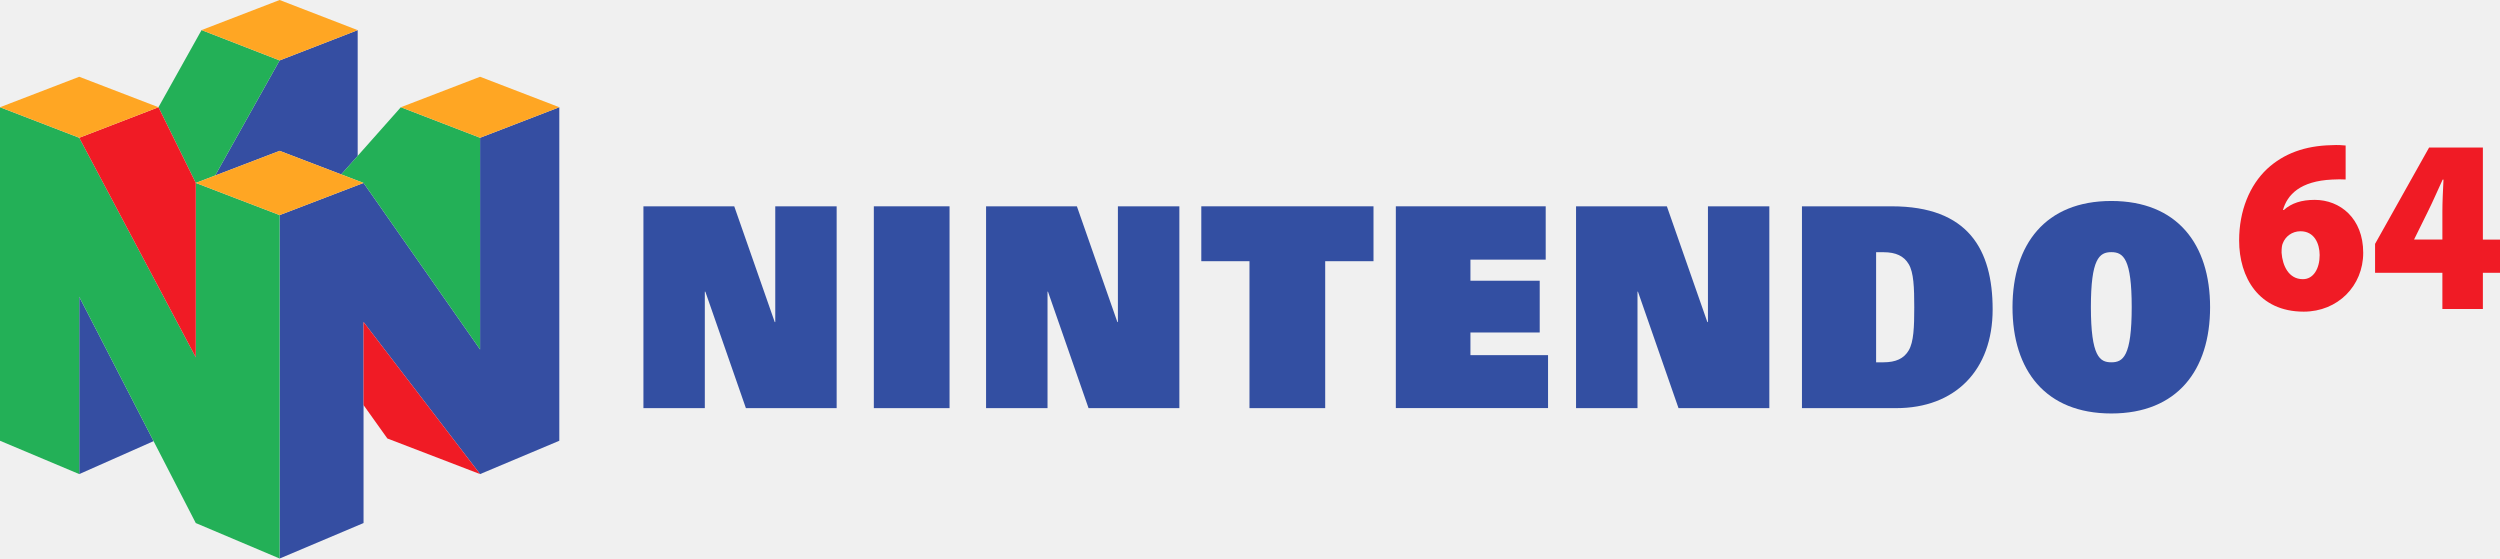
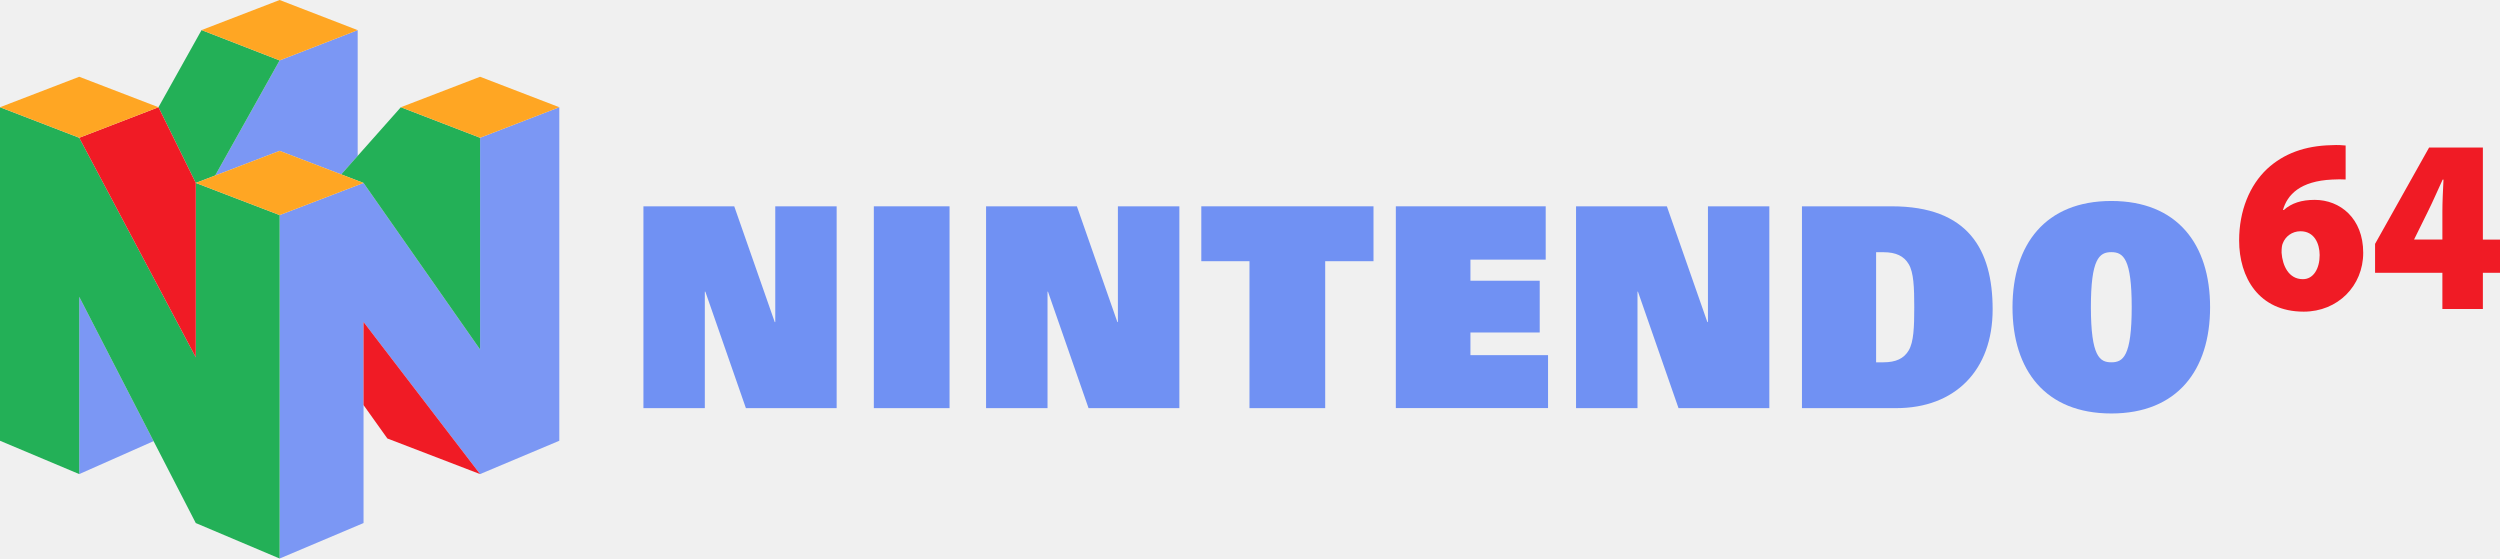
- <svg xmlns="http://www.w3.org/2000/svg" version="1.1" id="Layer_1" x="0px" y="0px" viewBox="0 0 3840 857.9" style="enable-background:new 0 0 3840 857.9;" xml:space="preserve">
+ <svg xmlns="http://www.w3.org/2000/svg" fill="#ececec" version="1.1" id="Layer_1" x="0px" y="0px" viewBox="0 0 3840 857.9" style="enable-background:new 0 0 3840 857.9;" xml:space="preserve">
  <style type="text/css">
- 	.st0{fill:#334FA2;}
+ 	.st0{fill:#7091f3;}
	.st1{fill:#F01B25;}
- 	.st2{fill:#354EA2;}
+ 	.st2{fill:#7b97f4;}
	.st3{fill:#23B057;}
	.st4{fill:#FFA623;}
	.st5{fill:#FFFFFF;}
</style>
  <g>
    <g>
      <g>
        <polyline class="st0" points="1145.7,626.9 1285.1,626.9 1285.1,316.9 1190.8,316.9 1190.8,494.7 1190,494.7 1127.8,316.9      988.3,316.9 988.3,626.9 1082.6,626.9 1082.6,448 1083.4,448 1145.7,626.9    " />
      </g>
      <g>
        <polyline class="st0" points="1672,626.9 1811.5,626.9 1811.5,316.9 1717.1,316.9 1717.1,494.7 1716.3,494.7 1654.1,316.9      1514.6,316.9 1514.6,626.9 1609,626.9 1609,448 1609.7,448 1672,626.9    " />
      </g>
      <g>
        <polyline class="st0" points="2578.2,626.9 2717.7,626.9 2717.7,316.9 2623.4,316.9 2623.4,494.7 2622.5,494.7 2560.3,316.9      2420.8,316.9 2420.8,626.9 2515.2,626.9 2515.2,448 2515.9,448 2578.2,626.9    " />
      </g>
      <g>
        <rect x="1342.2" y="316.9" class="st0" width="116.3" height="310" />
      </g>
      <g>
        <polyline class="st0" points="1919.2,401.2 1845.2,401.2 1845.2,316.9 2109.7,316.9 2109.7,401.2 2035.5,401.2 2035.5,626.9      1919.2,626.9 1919.2,401.2    " />
      </g>
      <g>
        <path class="st0" d="M2881.7,556.5h11.4c18.7,0,31.3-5.7,38.6-18.2c7.8-12.9,8.6-36.3,8.6-66.3c0-30.1-0.8-53.5-8.6-66.4     c-7.3-12.4-19.8-18.2-38.6-18.2h-11.4V556.5 M2767.8,316.9h137.9c117.6,0,155,66.5,155,158.4c0,93.6-57.8,151.6-148.1,151.6     h-144.8V316.9z" />
      </g>
      <g>
        <path class="st0" d="M3243,556.5c17.9,0,31.3-8.8,31.3-84.6c0-74.1-12.6-84.6-31.3-84.6c-18.7,0-31.4,10.5-31.4,84.6     C3211.7,547.8,3225.2,556.5,3243,556.5 M3243,308.7c101.3,0,151.7,66.5,151.7,163.2c0,96.6-50.4,163.2-151.7,163.2     c-101.3,0-151.8-66.5-151.8-163.2C3091.3,375.3,3141.8,308.7,3243,308.7z" />
      </g>
      <g>
        <path class="st1" d="M3537.4,428.8c16,0,25.6-16.2,25.6-37c-0.1-17.6-8.1-36.6-29.5-36.6c-13,0-23.2,8.2-27,18.2     c-1.5,3.1-2,7.5-2,14.8c1.4,19.8,10.9,40.6,32.6,40.6H3537.4 M3602.8,275.7c-6.2-0.4-12.2-0.3-20.6,0.1     c-49.1,2.3-68.9,23.2-75.6,46.8h1.2c12.2-10.7,27.3-15.6,47.6-15.6c38.9,0,74.5,28.2,74.5,81.3c0,50.8-39.1,90.4-91.4,90.4     c-69.1,0-99.2-52.7-99.2-109.3c0-46,16.3-84.9,43-110c25.5-23.6,58.3-35.5,98.5-36.4c10.7-0.6,17,0,22.1,0.5V275.7z" />
      </g>
      <g>
        <path class="st1" d="M3751.5,368v-42.7c0-15.7,0.9-32.1,1.7-49.4h-1.3c-7.8,16.8-14.5,32.7-23.1,49.9l-20.4,41.3l-0.3,0.8H3751.5      M3751.5,474.6V419h-103.4v-44.4l83-148h82.6V368h26.3V419h-26.3v55.6H3751.5z" />
      </g>
      <g>
        <polyline class="st0" points="2144,316.9 2374.2,316.9 2374.2,398.8 2258.6,398.8 2258.6,431.2 2365,431.2 2365,510.7      2258.6,510.7 2258.6,545.5 2377.8,545.5 2377.8,626.8 2144,626.8 2144,316.9    " />
      </g>
    </g>
    <g>
      <g id="layer2_57_">
        <g id="polygon3542_57_">
          <polygon class="st2" points="429.5,92.8 330.5,269.6 429.5,231.7 524.1,267.9 549.4,239.5 549.4,46.3     " />
        </g>
        <g id="polygon3558_57_">
          <polygon class="st2" points="737.4,728.2 558.4,494.6 558.4,803.4 429.5,857.9 429.5,330.4 558.4,281 737.4,536.8 737.4,211.6       859.1,164.7 859.1,677     " />
        </g>
        <g id="polygon3560_57_">
          <polygon class="st2" points="121.7,728.2 235.9,677.6 121.7,455.9     " />
        </g>
      </g>
      <g id="layer3_57_">
        <g id="polygon3538_57_">
          <polygon class="st3" points="243.4,164.7 300.7,281 330.5,269.6 429.5,92.8 309.6,46.2     " />
        </g>
        <g id="polygon3540_57_">
          <polygon class="st3" points="524.1,267.9 615.7,164.7 737.4,211.6 737.4,536.8 558.4,281     " />
        </g>
        <g id="polygon3552_57_">
          <polygon class="st3" points="121.7,211.6 0,164.7 0,677 121.7,728.2 121.7,455.9 300.7,803.4 429.5,857.9 429.5,330.4       300.7,281 300.7,548.8     " />
        </g>
      </g>
      <g id="layer4_57_">
        <g id="polygon3554_57_">
          <polygon class="st1" points="300.7,281 300.7,548.8 121.7,211.6 243.4,164.7     " />
        </g>
        <g id="polygon3556_57_">
          <polygon class="st1" points="737.4,728.2 558.4,494.6 558.4,622.2 595,673.5     " />
        </g>
      </g>
      <g id="layer5_57_">
        <g id="polygon3544_57_">
          <polygon class="st4" points="558.4,281 429.5,330.4 300.7,281 429.5,231.7     " />
        </g>
        <g id="polygon3546_57_">
          <polygon class="st4" points="615.7,164.7 737.4,117.9 859.1,164.7 737.4,211.6     " />
        </g>
        <g id="polygon3548_57_">
          <polygon class="st4" points="0,164.7 121.7,117.9 243.4,164.7 121.7,211.6     " />
        </g>
        <g id="polygon3550_57_">
          <polygon class="st4" points="549.4,46.3 429.5,0 309.6,46.2 429.5,92.8     " />
        </g>
      </g>
    </g>
  </g>
</svg>
